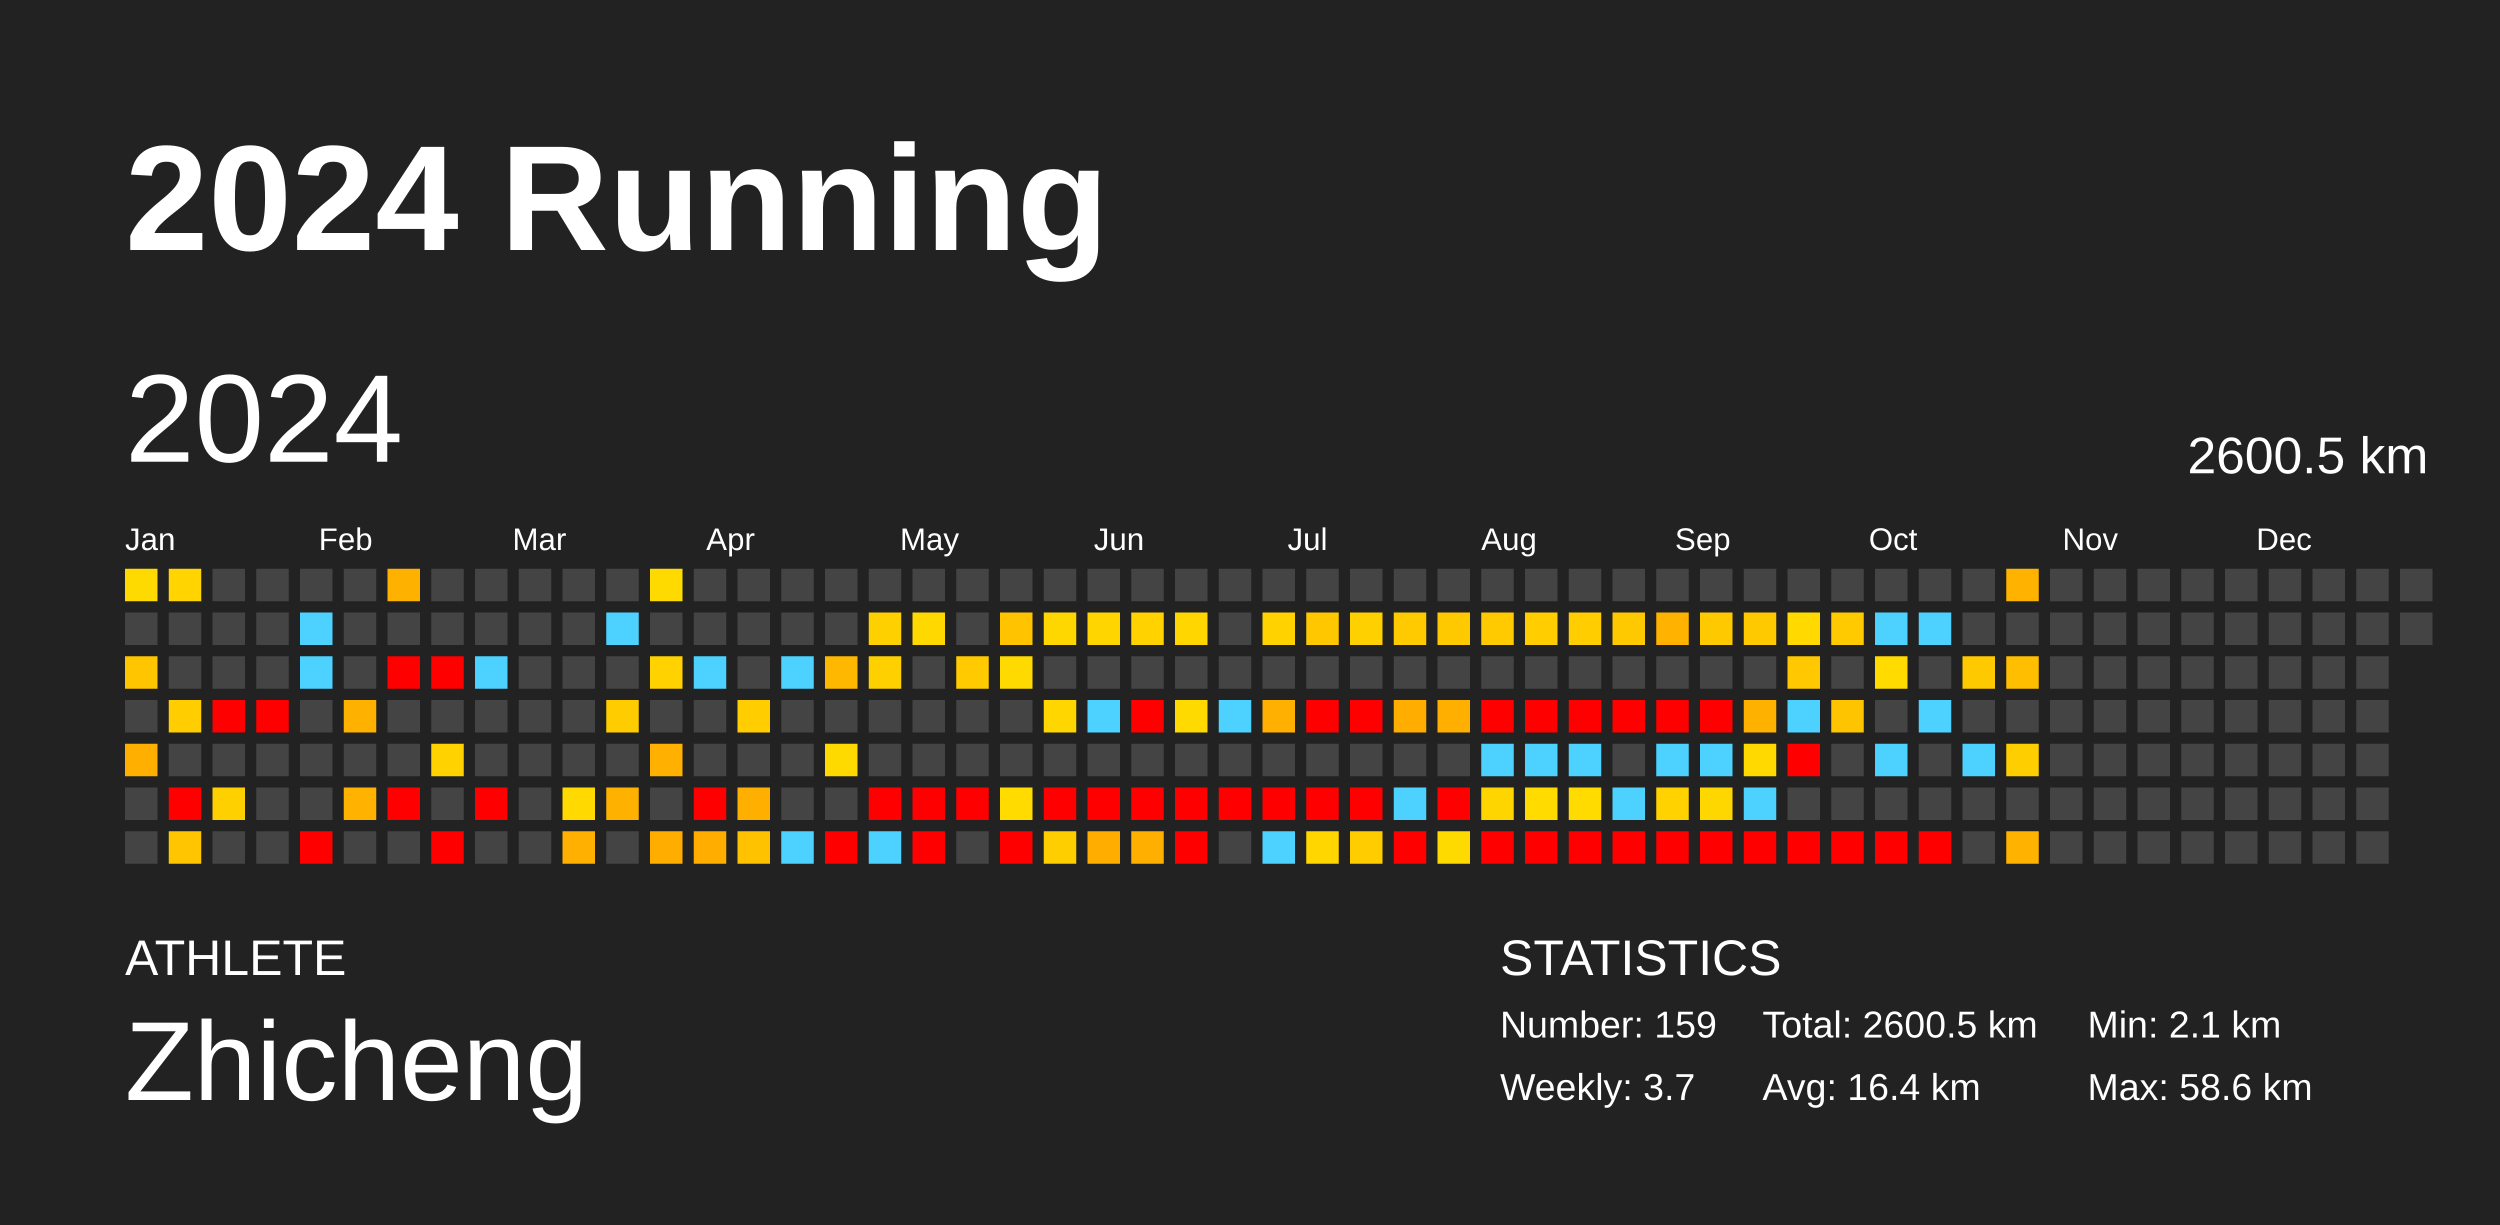
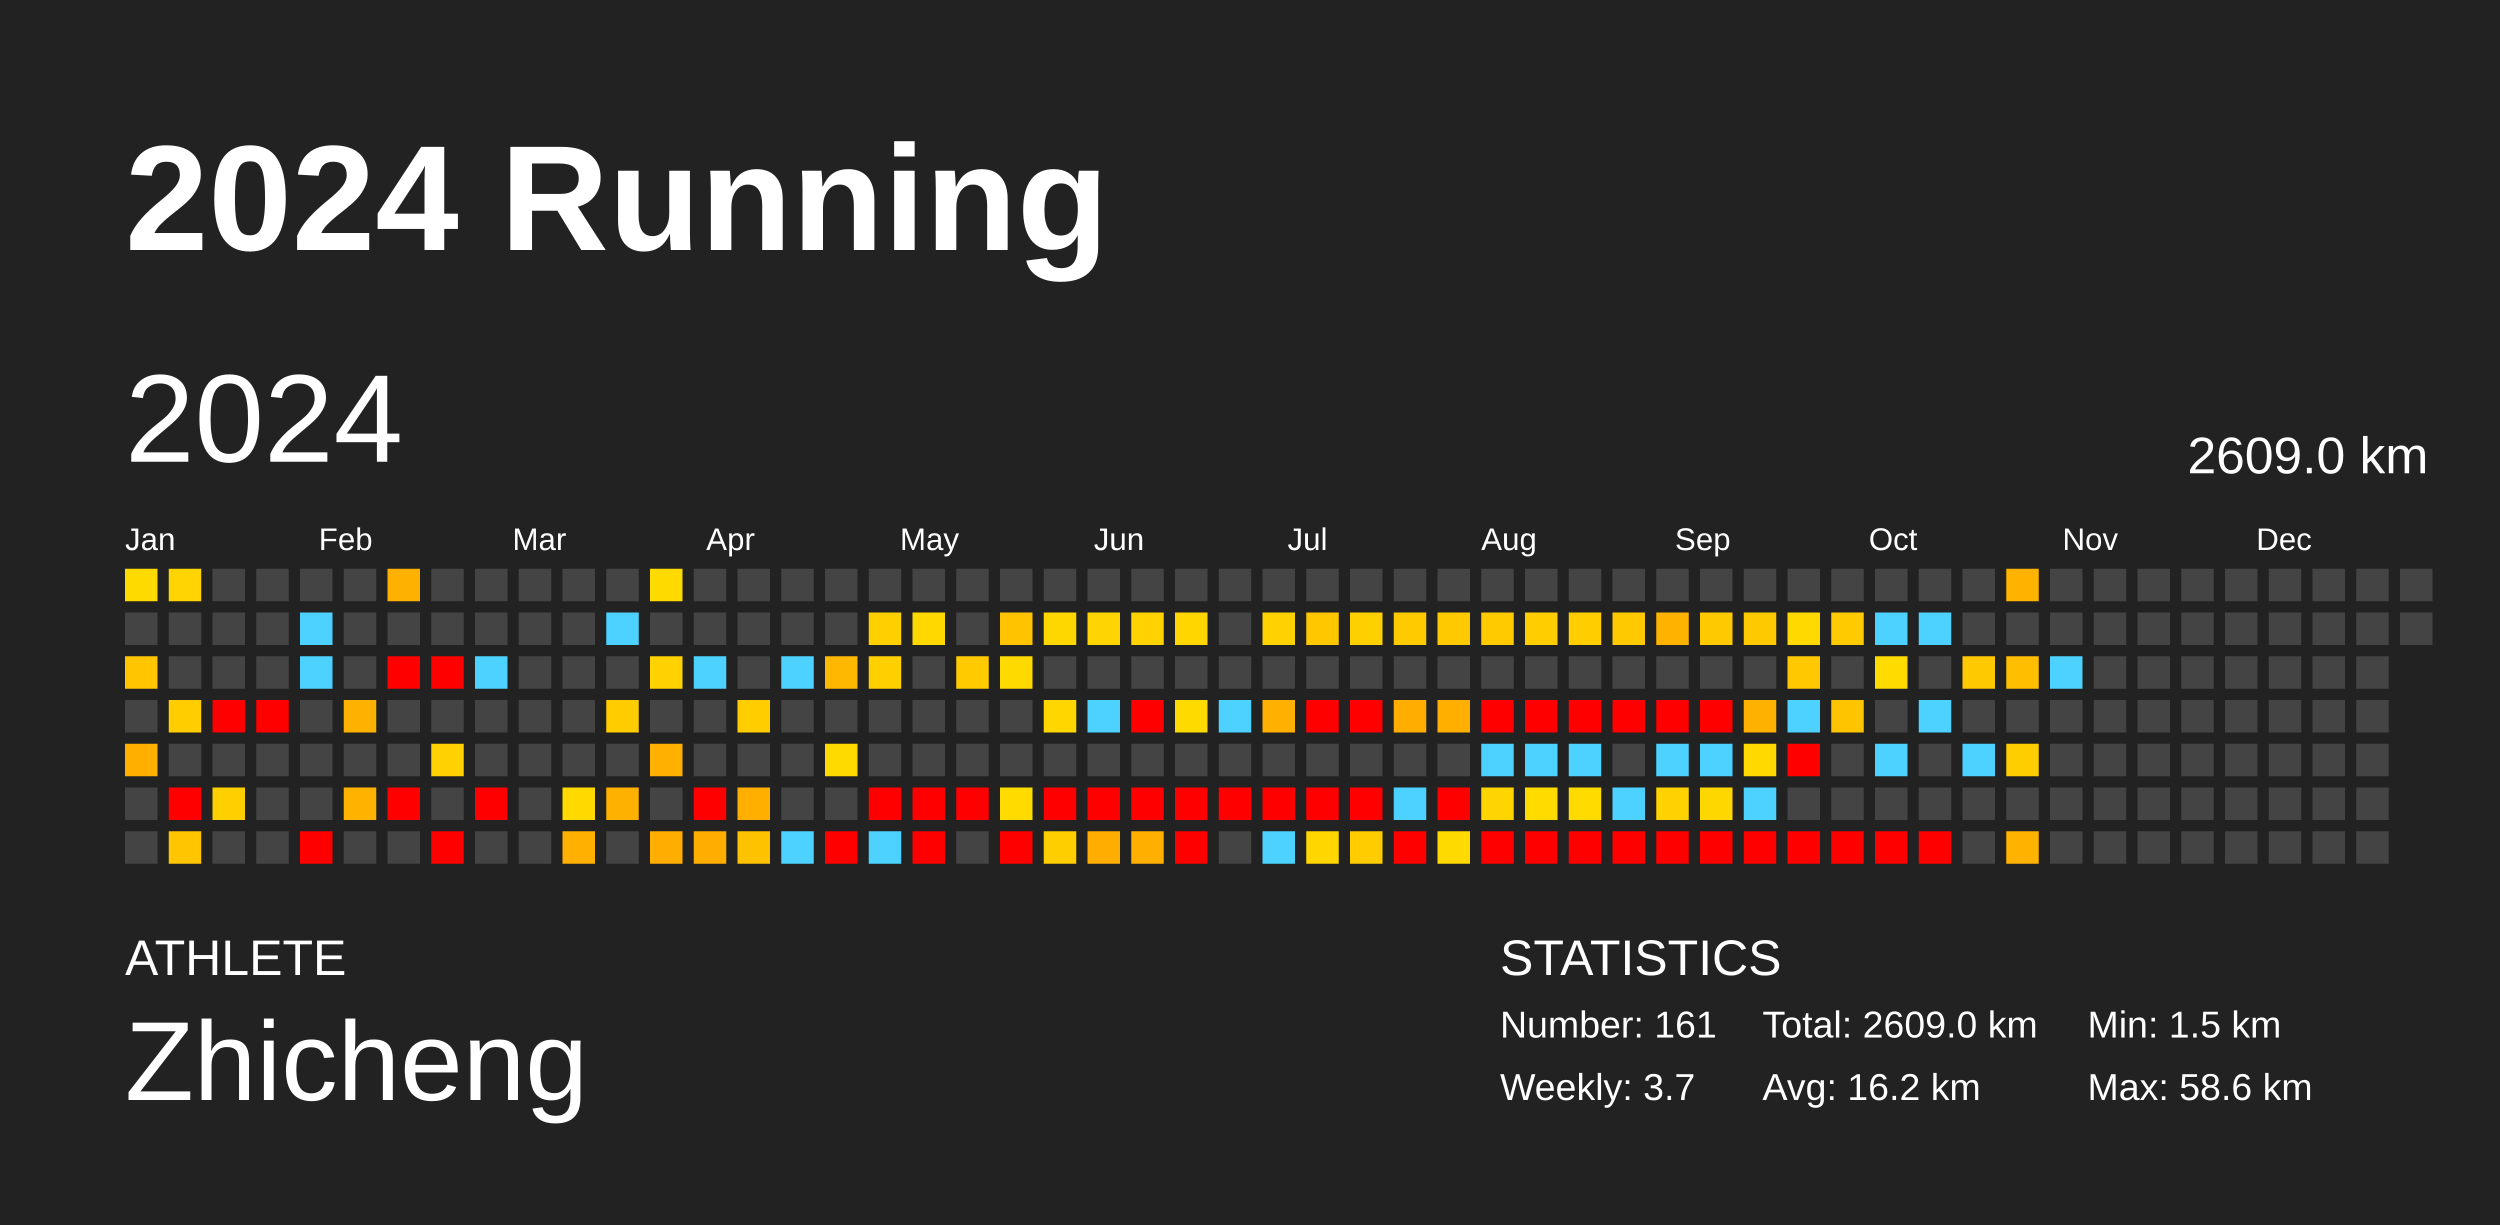
<svg xmlns="http://www.w3.org/2000/svg" baseProfile="full" height="98mm" version="1.1" viewBox="0,0,200,98" width="200mm">
  <defs />
  <rect fill="#222222" height="98" width="200" x="0" y="0" />
  <text fill="#FFFFFF" style="font-size:12px; font-family:Arial; font-weight:bold;" x="10" y="20">2024 Running</text>
  <text fill="#FFFFFF" style="font-size:4px; font-family:Arial" x="10" y="78">ATHLETE</text>
  <text fill="#FFFFFF" style="font-size:9px; font-family:Arial" x="10" y="88">Zhicheng</text>
  <text fill="#FFFFFF" style="font-size:4px; font-family:Arial" x="120" y="78">STATISTICS</text>
-   <text fill="#FFFFFF" style="font-size:3px; font-family:Arial" x="120" y="83">Number: 159</text>
+   <text fill="#FFFFFF" style="font-size:3px; font-family:Arial" x="120" y="83">Number: 161</text>
  <text fill="#FFFFFF" style="font-size:3px; font-family:Arial" x="120" y="88">Weekly: 3.7</text>
-   <text fill="#FFFFFF" style="font-size:3px; font-family:Arial" x="141" y="83">Total: 2600.5 km</text>
-   <text fill="#FFFFFF" style="font-size:3px; font-family:Arial" x="141" y="88">Avg: 16.4 km</text>
-   <text fill="#FFFFFF" style="font-size:3px; font-family:Arial" x="167" y="83">Min: 2.1 km</text>
+   <text fill="#FFFFFF" style="font-size:3px; font-family:Arial" x="141" y="83">Total: 2609.0 km</text>
+   <text fill="#FFFFFF" style="font-size:3px; font-family:Arial" x="141" y="88">Avg: 16.2 km</text>
+   <text fill="#FFFFFF" style="font-size:3px; font-family:Arial" x="167" y="83">Min: 1.5 km</text>
  <text fill="#FFFFFF" style="font-size:3px; font-family:Arial" x="167" y="88">Max: 58.6 km</text>
  <text dominant-baseline="hanging" fill="#FFFFFF" style="font-size:10.0px; font-family:Arial;" x="10" y="30">2024</text>
-   <text dominant-baseline="hanging" fill="#FFFFFF" style="font-size:4.125px; font-family:Arial;" x="175" y="35">2600.5 km</text>
+   <text dominant-baseline="hanging" fill="#FFFFFF" style="font-size:4.125px; font-family:Arial;" x="175" y="35">2609.0 km</text>
  <text fill="#FFFFFF" style="font-size:2.5px; font-family:Arial" x="10.0" y="44">Jan</text>
  <text fill="#FFFFFF" style="font-size:2.5px; font-family:Arial" x="25.5" y="44">Feb</text>
  <text fill="#FFFFFF" style="font-size:2.5px; font-family:Arial" x="41.0" y="44">Mar</text>
  <text fill="#FFFFFF" style="font-size:2.5px; font-family:Arial" x="56.5" y="44">Apr</text>
  <text fill="#FFFFFF" style="font-size:2.5px; font-family:Arial" x="72.0" y="44">May</text>
  <text fill="#FFFFFF" style="font-size:2.5px; font-family:Arial" x="87.5" y="44">Jun</text>
  <text fill="#FFFFFF" style="font-size:2.5px; font-family:Arial" x="103.0" y="44">Jul</text>
  <text fill="#FFFFFF" style="font-size:2.5px; font-family:Arial" x="118.5" y="44">Aug</text>
  <text fill="#FFFFFF" style="font-size:2.5px; font-family:Arial" x="134.0" y="44">Sep</text>
  <text fill="#FFFFFF" style="font-size:2.5px; font-family:Arial" x="149.5" y="44">Oct</text>
  <text fill="#FFFFFF" style="font-size:2.5px; font-family:Arial" x="165.0" y="44">Nov</text>
  <text fill="#FFFFFF" style="font-size:2.5px; font-family:Arial" x="180.5" y="44">Dec</text>
  <rect fill="#ffda00" height="2.6" width="2.6" x="10.0" y="45.5" />
  <rect fill="#444444" height="2.6" width="2.6" x="10.0" y="49.0" />
  <rect fill="#ffc600" height="2.6" width="2.6" x="10.0" y="52.5" />
  <rect fill="#444444" height="2.6" width="2.6" x="10.0" y="56.0" />
  <rect fill="#ffaf00" height="2.6" width="2.6" x="10.0" y="59.5" />
  <rect fill="#444444" height="2.6" width="2.6" x="10.0" y="63.0" />
  <rect fill="#444444" height="2.6" width="2.6" x="10.0" y="66.5" />
  <rect fill="#ffd400" height="2.6" width="2.6" x="13.5" y="45.5" />
  <rect fill="#444444" height="2.6" width="2.6" x="13.5" y="49.0" />
  <rect fill="#444444" height="2.6" width="2.6" x="13.5" y="52.5" />
  <rect fill="#ffcd00" height="2.6" width="2.6" x="13.5" y="56.0" />
  <rect fill="#444444" height="2.6" width="2.6" x="13.5" y="59.5" />
  <rect fill="red" height="2.6" width="2.6" x="13.5" y="63.0" />
  <rect fill="#ffc500" height="2.6" width="2.6" x="13.5" y="66.5" />
  <rect fill="#444444" height="2.6" width="2.6" x="17.0" y="45.5" />
  <rect fill="#444444" height="2.6" width="2.6" x="17.0" y="49.0" />
  <rect fill="#444444" height="2.6" width="2.6" x="17.0" y="52.5" />
  <rect fill="red" height="2.6" width="2.6" x="17.0" y="56.0" />
  <rect fill="#444444" height="2.6" width="2.6" x="17.0" y="59.5" />
  <rect fill="#ffd000" height="2.6" width="2.6" x="17.0" y="63.0" />
  <rect fill="#444444" height="2.6" width="2.6" x="17.0" y="66.5" />
  <rect fill="#444444" height="2.6" width="2.6" x="20.5" y="45.5" />
  <rect fill="#444444" height="2.6" width="2.6" x="20.5" y="49.0" />
  <rect fill="#444444" height="2.6" width="2.6" x="20.5" y="52.5" />
  <rect fill="red" height="2.6" width="2.6" x="20.5" y="56.0" />
  <rect fill="#444444" height="2.6" width="2.6" x="20.5" y="59.5" />
  <rect fill="#444444" height="2.6" width="2.6" x="20.5" y="63.0" />
  <rect fill="#444444" height="2.6" width="2.6" x="20.5" y="66.5" />
  <rect fill="#444444" height="2.6" width="2.6" x="24.0" y="45.5" />
  <rect fill="#4dd2ff" height="2.6" width="2.6" x="24.0" y="49.0" />
  <rect fill="#4dd2ff" height="2.6" width="2.6" x="24.0" y="52.5" />
  <rect fill="#444444" height="2.6" width="2.6" x="24.0" y="56.0" />
  <rect fill="#444444" height="2.6" width="2.6" x="24.0" y="59.5" />
  <rect fill="#444444" height="2.6" width="2.6" x="24.0" y="63.0" />
  <rect fill="red" height="2.6" width="2.6" x="24.0" y="66.5" />
  <rect fill="#444444" height="2.6" width="2.6" x="27.5" y="45.5" />
  <rect fill="#444444" height="2.6" width="2.6" x="27.5" y="49.0" />
  <rect fill="#444444" height="2.6" width="2.6" x="27.5" y="52.5" />
  <rect fill="#ffb100" height="2.6" width="2.6" x="27.5" y="56.0" />
  <rect fill="#444444" height="2.6" width="2.6" x="27.5" y="59.5" />
  <rect fill="#ffb300" height="2.6" width="2.6" x="27.5" y="63.0" />
  <rect fill="#444444" height="2.6" width="2.6" x="27.5" y="66.5" />
  <rect fill="#ffb100" height="2.6" width="2.6" x="31.0" y="45.5" />
  <rect fill="#444444" height="2.6" width="2.6" x="31.0" y="49.0" />
  <rect fill="red" height="2.6" width="2.6" x="31.0" y="52.5" />
  <rect fill="#444444" height="2.6" width="2.6" x="31.0" y="56.0" />
  <rect fill="#444444" height="2.6" width="2.6" x="31.0" y="59.5" />
  <rect fill="red" height="2.6" width="2.6" x="31.0" y="63.0" />
  <rect fill="#444444" height="2.6" width="2.6" x="31.0" y="66.5" />
  <rect fill="#444444" height="2.6" width="2.6" x="34.5" y="45.5" />
  <rect fill="#444444" height="2.6" width="2.6" x="34.5" y="49.0" />
  <rect fill="red" height="2.6" width="2.6" x="34.5" y="52.5" />
  <rect fill="#444444" height="2.6" width="2.6" x="34.5" y="56.0" />
  <rect fill="#ffd200" height="2.6" width="2.6" x="34.5" y="59.5" />
  <rect fill="#444444" height="2.6" width="2.6" x="34.5" y="63.0" />
  <rect fill="red" height="2.6" width="2.6" x="34.5" y="66.5" />
  <rect fill="#444444" height="2.6" width="2.6" x="38.0" y="45.5" />
  <rect fill="#444444" height="2.6" width="2.6" x="38.0" y="49.0" />
  <rect fill="#4dd2ff" height="2.6" width="2.6" x="38.0" y="52.5" />
  <rect fill="#444444" height="2.6" width="2.6" x="38.0" y="56.0" />
  <rect fill="#444444" height="2.6" width="2.6" x="38.0" y="59.5" />
  <rect fill="red" height="2.6" width="2.6" x="38.0" y="63.0" />
  <rect fill="#444444" height="2.6" width="2.6" x="38.0" y="66.5" />
  <rect fill="#444444" height="2.6" width="2.6" x="41.5" y="45.5" />
  <rect fill="#444444" height="2.6" width="2.6" x="41.5" y="49.0" />
  <rect fill="#444444" height="2.6" width="2.6" x="41.5" y="52.5" />
  <rect fill="#444444" height="2.6" width="2.6" x="41.5" y="56.0" />
  <rect fill="#444444" height="2.6" width="2.6" x="41.5" y="59.5" />
  <rect fill="#444444" height="2.6" width="2.6" x="41.5" y="63.0" />
  <rect fill="#444444" height="2.6" width="2.6" x="41.5" y="66.5" />
  <rect fill="#444444" height="2.6" width="2.6" x="45.0" y="45.5" />
  <rect fill="#444444" height="2.6" width="2.6" x="45.0" y="49.0" />
  <rect fill="#444444" height="2.6" width="2.6" x="45.0" y="52.5" />
  <rect fill="#444444" height="2.6" width="2.6" x="45.0" y="56.0" />
  <rect fill="#444444" height="2.6" width="2.6" x="45.0" y="59.5" />
  <rect fill="#ffd900" height="2.6" width="2.6" x="45.0" y="63.0" />
  <rect fill="#ffb000" height="2.6" width="2.6" x="45.0" y="66.5" />
  <rect fill="#444444" height="2.6" width="2.6" x="48.5" y="45.5" />
  <rect fill="#4dd2ff" height="2.6" width="2.6" x="48.5" y="49.0" />
  <rect fill="#444444" height="2.6" width="2.6" x="48.5" y="52.5" />
  <rect fill="#ffcc00" height="2.6" width="2.6" x="48.5" y="56.0" />
  <rect fill="#444444" height="2.6" width="2.6" x="48.5" y="59.5" />
  <rect fill="#ffb100" height="2.6" width="2.6" x="48.5" y="63.0" />
  <rect fill="#444444" height="2.6" width="2.6" x="48.5" y="66.5" />
  <rect fill="#ffda00" height="2.6" width="2.6" x="52.0" y="45.5" />
  <rect fill="#444444" height="2.6" width="2.6" x="52.0" y="49.0" />
  <rect fill="#ffd200" height="2.6" width="2.6" x="52.0" y="52.5" />
  <rect fill="#444444" height="2.6" width="2.6" x="52.0" y="56.0" />
  <rect fill="#ffb000" height="2.6" width="2.6" x="52.0" y="59.5" />
  <rect fill="#444444" height="2.6" width="2.6" x="52.0" y="63.0" />
  <rect fill="#ffae00" height="2.6" width="2.6" x="52.0" y="66.5" />
  <rect fill="#444444" height="2.6" width="2.6" x="55.5" y="45.5" />
  <rect fill="#444444" height="2.6" width="2.6" x="55.5" y="49.0" />
  <rect fill="#4dd2ff" height="2.6" width="2.6" x="55.5" y="52.5" />
  <rect fill="#444444" height="2.6" width="2.6" x="55.5" y="56.0" />
  <rect fill="#444444" height="2.6" width="2.6" x="55.5" y="59.5" />
  <rect fill="red" height="2.6" width="2.6" x="55.5" y="63.0" />
  <rect fill="#ffae00" height="2.6" width="2.6" x="55.5" y="66.5" />
  <rect fill="#444444" height="2.6" width="2.6" x="59.0" y="45.5" />
  <rect fill="#444444" height="2.6" width="2.6" x="59.0" y="49.0" />
  <rect fill="#444444" height="2.6" width="2.6" x="59.0" y="52.5" />
  <rect fill="#ffcd00" height="2.6" width="2.6" x="59.0" y="56.0" />
  <rect fill="#444444" height="2.6" width="2.6" x="59.0" y="59.5" />
  <rect fill="#ffaf00" height="2.6" width="2.6" x="59.0" y="63.0" />
  <rect fill="#ffc200" height="2.6" width="2.6" x="59.0" y="66.5" />
  <rect fill="#444444" height="2.6" width="2.6" x="62.5" y="45.5" />
  <rect fill="#444444" height="2.6" width="2.6" x="62.5" y="49.0" />
  <rect fill="#4dd2ff" height="2.6" width="2.6" x="62.5" y="52.5" />
  <rect fill="#444444" height="2.6" width="2.6" x="62.5" y="56.0" />
  <rect fill="#444444" height="2.6" width="2.6" x="62.5" y="59.5" />
  <rect fill="#444444" height="2.6" width="2.6" x="62.5" y="63.0" />
  <rect fill="#4dd2ff" height="2.6" width="2.6" x="62.5" y="66.5" />
  <rect fill="#444444" height="2.6" width="2.6" x="66.0" y="45.5" />
  <rect fill="#444444" height="2.6" width="2.6" x="66.0" y="49.0" />
  <rect fill="#ffb800" height="2.6" width="2.6" x="66.0" y="52.5" />
  <rect fill="#444444" height="2.6" width="2.6" x="66.0" y="56.0" />
  <rect fill="#ffda00" height="2.6" width="2.6" x="66.0" y="59.5" />
  <rect fill="#444444" height="2.6" width="2.6" x="66.0" y="63.0" />
  <rect fill="red" height="2.6" width="2.6" x="66.0" y="66.5" />
  <rect fill="#444444" height="2.6" width="2.6" x="69.5" y="45.5" />
  <rect fill="#ffd000" height="2.6" width="2.6" x="69.5" y="49.0" />
  <rect fill="#ffd000" height="2.6" width="2.6" x="69.5" y="52.5" />
  <rect fill="#444444" height="2.6" width="2.6" x="69.5" y="56.0" />
  <rect fill="#444444" height="2.6" width="2.6" x="69.5" y="59.5" />
  <rect fill="red" height="2.6" width="2.6" x="69.5" y="63.0" />
  <rect fill="#4dd2ff" height="2.6" width="2.6" x="69.5" y="66.5" />
  <rect fill="#444444" height="2.6" width="2.6" x="73.0" y="45.5" />
  <rect fill="#ffd800" height="2.6" width="2.6" x="73.0" y="49.0" />
  <rect fill="#444444" height="2.6" width="2.6" x="73.0" y="52.5" />
  <rect fill="#444444" height="2.6" width="2.6" x="73.0" y="56.0" />
  <rect fill="#444444" height="2.6" width="2.6" x="73.0" y="59.5" />
  <rect fill="red" height="2.6" width="2.6" x="73.0" y="63.0" />
  <rect fill="red" height="2.6" width="2.6" x="73.0" y="66.5" />
  <rect fill="#444444" height="2.6" width="2.6" x="76.5" y="45.5" />
  <rect fill="#444444" height="2.6" width="2.6" x="76.5" y="49.0" />
  <rect fill="#ffcb00" height="2.6" width="2.6" x="76.5" y="52.5" />
  <rect fill="#444444" height="2.6" width="2.6" x="76.5" y="56.0" />
  <rect fill="#444444" height="2.6" width="2.6" x="76.5" y="59.5" />
  <rect fill="red" height="2.6" width="2.6" x="76.5" y="63.0" />
  <rect fill="#444444" height="2.6" width="2.6" x="76.5" y="66.5" />
  <rect fill="#444444" height="2.6" width="2.6" x="80.0" y="45.5" />
  <rect fill="#ffc300" height="2.6" width="2.6" x="80.0" y="49.0" />
  <rect fill="#ffda00" height="2.6" width="2.6" x="80.0" y="52.5" />
  <rect fill="#444444" height="2.6" width="2.6" x="80.0" y="56.0" />
  <rect fill="#444444" height="2.6" width="2.6" x="80.0" y="59.5" />
  <rect fill="#ffdb00" height="2.6" width="2.6" x="80.0" y="63.0" />
  <rect fill="red" height="2.6" width="2.6" x="80.0" y="66.5" />
  <rect fill="#444444" height="2.6" width="2.6" x="83.5" y="45.5" />
  <rect fill="#ffd700" height="2.6" width="2.6" x="83.5" y="49.0" />
  <rect fill="#444444" height="2.6" width="2.6" x="83.5" y="52.5" />
  <rect fill="#ffd600" height="2.6" width="2.6" x="83.5" y="56.0" />
  <rect fill="#444444" height="2.6" width="2.6" x="83.5" y="59.5" />
  <rect fill="red" height="2.6" width="2.6" x="83.5" y="63.0" />
  <rect fill="#ffce00" height="2.6" width="2.6" x="83.5" y="66.5" />
  <rect fill="#444444" height="2.6" width="2.6" x="87.0" y="45.5" />
  <rect fill="#ffd500" height="2.6" width="2.6" x="87.0" y="49.0" />
  <rect fill="#444444" height="2.6" width="2.6" x="87.0" y="52.5" />
  <rect fill="#4dd2ff" height="2.6" width="2.6" x="87.0" y="56.0" />
  <rect fill="#444444" height="2.6" width="2.6" x="87.0" y="59.5" />
  <rect fill="red" height="2.6" width="2.6" x="87.0" y="63.0" />
  <rect fill="#ffae00" height="2.6" width="2.6" x="87.0" y="66.5" />
  <rect fill="#444444" height="2.6" width="2.6" x="90.5" y="45.5" />
  <rect fill="#ffd200" height="2.6" width="2.6" x="90.5" y="49.0" />
  <rect fill="#444444" height="2.6" width="2.6" x="90.5" y="52.5" />
  <rect fill="red" height="2.6" width="2.6" x="90.5" y="56.0" />
  <rect fill="#444444" height="2.6" width="2.6" x="90.5" y="59.5" />
  <rect fill="red" height="2.6" width="2.6" x="90.5" y="63.0" />
  <rect fill="#ffaf00" height="2.6" width="2.6" x="90.5" y="66.5" />
  <rect fill="#444444" height="2.6" width="2.6" x="94.0" y="45.5" />
  <rect fill="#ffd600" height="2.6" width="2.6" x="94.0" y="49.0" />
  <rect fill="#444444" height="2.6" width="2.6" x="94.0" y="52.5" />
  <rect fill="#ffda00" height="2.6" width="2.6" x="94.0" y="56.0" />
  <rect fill="#444444" height="2.6" width="2.6" x="94.0" y="59.5" />
  <rect fill="red" height="2.6" width="2.6" x="94.0" y="63.0" />
  <rect fill="red" height="2.6" width="2.6" x="94.0" y="66.5" />
  <rect fill="#444444" height="2.6" width="2.6" x="97.5" y="45.5" />
  <rect fill="#444444" height="2.6" width="2.6" x="97.5" y="49.0" />
  <rect fill="#444444" height="2.6" width="2.6" x="97.5" y="52.5" />
  <rect fill="#4dd2ff" height="2.6" width="2.6" x="97.5" y="56.0" />
  <rect fill="#444444" height="2.6" width="2.6" x="97.5" y="59.5" />
  <rect fill="red" height="2.6" width="2.6" x="97.5" y="63.0" />
  <rect fill="#444444" height="2.6" width="2.6" x="97.5" y="66.5" />
  <rect fill="#444444" height="2.6" width="2.6" x="101.0" y="45.5" />
  <rect fill="#ffd200" height="2.6" width="2.6" x="101.0" y="49.0" />
  <rect fill="#444444" height="2.6" width="2.6" x="101.0" y="52.5" />
  <rect fill="#ffb000" height="2.6" width="2.6" x="101.0" y="56.0" />
  <rect fill="#444444" height="2.6" width="2.6" x="101.0" y="59.5" />
  <rect fill="red" height="2.6" width="2.6" x="101.0" y="63.0" />
  <rect fill="#4dd2ff" height="2.6" width="2.6" x="101.0" y="66.5" />
  <rect fill="#444444" height="2.6" width="2.6" x="104.5" y="45.5" />
  <rect fill="#ffc700" height="2.6" width="2.6" x="104.5" y="49.0" />
  <rect fill="#444444" height="2.6" width="2.6" x="104.5" y="52.5" />
  <rect fill="red" height="2.6" width="2.6" x="104.5" y="56.0" />
  <rect fill="#444444" height="2.6" width="2.6" x="104.5" y="59.5" />
  <rect fill="red" height="2.6" width="2.6" x="104.5" y="63.0" />
  <rect fill="#ffd600" height="2.6" width="2.6" x="104.5" y="66.5" />
  <rect fill="#444444" height="2.6" width="2.6" x="108.0" y="45.5" />
  <rect fill="#ffd000" height="2.6" width="2.6" x="108.0" y="49.0" />
  <rect fill="#444444" height="2.6" width="2.6" x="108.0" y="52.5" />
  <rect fill="red" height="2.6" width="2.6" x="108.0" y="56.0" />
  <rect fill="#444444" height="2.6" width="2.6" x="108.0" y="59.5" />
  <rect fill="red" height="2.6" width="2.6" x="108.0" y="63.0" />
  <rect fill="#ffcc00" height="2.6" width="2.6" x="108.0" y="66.5" />
  <rect fill="#444444" height="2.6" width="2.6" x="111.5" y="45.5" />
  <rect fill="#ffcb00" height="2.6" width="2.6" x="111.5" y="49.0" />
  <rect fill="#444444" height="2.6" width="2.6" x="111.5" y="52.5" />
  <rect fill="#ffae00" height="2.6" width="2.6" x="111.5" y="56.0" />
  <rect fill="#444444" height="2.6" width="2.6" x="111.5" y="59.5" />
  <rect fill="#4dd2ff" height="2.6" width="2.6" x="111.5" y="63.0" />
  <rect fill="red" height="2.6" width="2.6" x="111.5" y="66.5" />
  <rect fill="#444444" height="2.6" width="2.6" x="115.0" y="45.5" />
  <rect fill="#ffc900" height="2.6" width="2.6" x="115.0" y="49.0" />
  <rect fill="#444444" height="2.6" width="2.6" x="115.0" y="52.5" />
  <rect fill="#ffaf00" height="2.6" width="2.6" x="115.0" y="56.0" />
  <rect fill="#444444" height="2.6" width="2.6" x="115.0" y="59.5" />
  <rect fill="red" height="2.6" width="2.6" x="115.0" y="63.0" />
  <rect fill="#ffda00" height="2.6" width="2.6" x="115.0" y="66.5" />
  <rect fill="#444444" height="2.6" width="2.6" x="118.5" y="45.5" />
  <rect fill="#ffca00" height="2.6" width="2.6" x="118.5" y="49.0" />
  <rect fill="#444444" height="2.6" width="2.6" x="118.5" y="52.5" />
  <rect fill="red" height="2.6" width="2.6" x="118.5" y="56.0" />
  <rect fill="#4dd2ff" height="2.6" width="2.6" x="118.5" y="59.5" />
  <rect fill="#ffd500" height="2.6" width="2.6" x="118.5" y="63.0" />
  <rect fill="red" height="2.6" width="2.6" x="118.5" y="66.5" />
  <rect fill="#444444" height="2.6" width="2.6" x="122.0" y="45.5" />
  <rect fill="#ffcd00" height="2.6" width="2.6" x="122.0" y="49.0" />
  <rect fill="#444444" height="2.6" width="2.6" x="122.0" y="52.5" />
  <rect fill="red" height="2.6" width="2.6" x="122.0" y="56.0" />
  <rect fill="#4dd2ff" height="2.6" width="2.6" x="122.0" y="59.5" />
  <rect fill="#ffdb00" height="2.6" width="2.6" x="122.0" y="63.0" />
  <rect fill="red" height="2.6" width="2.6" x="122.0" y="66.5" />
  <rect fill="#444444" height="2.6" width="2.6" x="125.5" y="45.5" />
  <rect fill="#ffcd00" height="2.6" width="2.6" x="125.5" y="49.0" />
  <rect fill="#444444" height="2.6" width="2.6" x="125.5" y="52.5" />
  <rect fill="red" height="2.6" width="2.6" x="125.5" y="56.0" />
  <rect fill="#4dd2ff" height="2.6" width="2.6" x="125.5" y="59.5" />
  <rect fill="#ffdb00" height="2.6" width="2.6" x="125.5" y="63.0" />
  <rect fill="red" height="2.6" width="2.6" x="125.5" y="66.5" />
  <rect fill="#444444" height="2.6" width="2.6" x="129.0" y="45.5" />
  <rect fill="#ffc900" height="2.6" width="2.6" x="129.0" y="49.0" />
  <rect fill="#444444" height="2.6" width="2.6" x="129.0" y="52.5" />
  <rect fill="red" height="2.6" width="2.6" x="129.0" y="56.0" />
  <rect fill="#444444" height="2.6" width="2.6" x="129.0" y="59.5" />
  <rect fill="#4dd2ff" height="2.6" width="2.6" x="129.0" y="63.0" />
  <rect fill="red" height="2.6" width="2.6" x="129.0" y="66.5" />
  <rect fill="#444444" height="2.6" width="2.6" x="132.5" y="45.5" />
  <rect fill="#ffb200" height="2.6" width="2.6" x="132.5" y="49.0" />
  <rect fill="#444444" height="2.6" width="2.6" x="132.5" y="52.5" />
  <rect fill="red" height="2.6" width="2.6" x="132.5" y="56.0" />
  <rect fill="#4dd2ff" height="2.6" width="2.6" x="132.5" y="59.5" />
  <rect fill="#ffd200" height="2.6" width="2.6" x="132.5" y="63.0" />
  <rect fill="red" height="2.6" width="2.6" x="132.5" y="66.5" />
  <rect fill="#444444" height="2.6" width="2.6" x="136.0" y="45.5" />
  <rect fill="#ffc900" height="2.6" width="2.6" x="136.0" y="49.0" />
  <rect fill="#444444" height="2.6" width="2.6" x="136.0" y="52.5" />
  <rect fill="red" height="2.6" width="2.6" x="136.0" y="56.0" />
  <rect fill="#4dd2ff" height="2.6" width="2.6" x="136.0" y="59.5" />
  <rect fill="#ffd700" height="2.6" width="2.6" x="136.0" y="63.0" />
  <rect fill="red" height="2.6" width="2.6" x="136.0" y="66.5" />
  <rect fill="#444444" height="2.6" width="2.6" x="139.5" y="45.5" />
  <rect fill="#ffc900" height="2.6" width="2.6" x="139.5" y="49.0" />
  <rect fill="#444444" height="2.6" width="2.6" x="139.5" y="52.5" />
  <rect fill="#ffb100" height="2.6" width="2.6" x="139.5" y="56.0" />
  <rect fill="#ffd900" height="2.6" width="2.6" x="139.5" y="59.5" />
  <rect fill="#4dd2ff" height="2.6" width="2.6" x="139.5" y="63.0" />
  <rect fill="red" height="2.6" width="2.6" x="139.5" y="66.5" />
  <rect fill="#444444" height="2.6" width="2.6" x="143.0" y="45.5" />
  <rect fill="#ffd900" height="2.6" width="2.6" x="143.0" y="49.0" />
  <rect fill="#ffc800" height="2.6" width="2.6" x="143.0" y="52.5" />
  <rect fill="#4dd2ff" height="2.6" width="2.6" x="143.0" y="56.0" />
  <rect fill="red" height="2.6" width="2.6" x="143.0" y="59.5" />
  <rect fill="#444444" height="2.6" width="2.6" x="143.0" y="63.0" />
  <rect fill="red" height="2.6" width="2.6" x="143.0" y="66.5" />
  <rect fill="#444444" height="2.6" width="2.6" x="146.5" y="45.5" />
  <rect fill="#ffcb00" height="2.6" width="2.6" x="146.5" y="49.0" />
  <rect fill="#444444" height="2.6" width="2.6" x="146.5" y="52.5" />
  <rect fill="#ffc400" height="2.6" width="2.6" x="146.5" y="56.0" />
  <rect fill="#444444" height="2.6" width="2.6" x="146.5" y="59.5" />
  <rect fill="#444444" height="2.6" width="2.6" x="146.5" y="63.0" />
  <rect fill="red" height="2.6" width="2.6" x="146.5" y="66.5" />
  <rect fill="#444444" height="2.6" width="2.6" x="150.0" y="45.5" />
  <rect fill="#4dd2ff" height="2.6" width="2.6" x="150.0" y="49.0" />
  <rect fill="#ffdb00" height="2.6" width="2.6" x="150.0" y="52.5" />
  <rect fill="#444444" height="2.6" width="2.6" x="150.0" y="56.0" />
  <rect fill="#4dd2ff" height="2.6" width="2.6" x="150.0" y="59.5" />
  <rect fill="#444444" height="2.6" width="2.6" x="150.0" y="63.0" />
  <rect fill="red" height="2.6" width="2.6" x="150.0" y="66.5" />
  <rect fill="#444444" height="2.6" width="2.6" x="153.5" y="45.5" />
  <rect fill="#4dd2ff" height="2.6" width="2.6" x="153.5" y="49.0" />
  <rect fill="#444444" height="2.6" width="2.6" x="153.5" y="52.5" />
  <rect fill="#4dd2ff" height="2.6" width="2.6" x="153.5" y="56.0" />
  <rect fill="#444444" height="2.6" width="2.6" x="153.5" y="59.5" />
  <rect fill="#444444" height="2.6" width="2.6" x="153.5" y="63.0" />
  <rect fill="red" height="2.6" width="2.6" x="153.5" y="66.5" />
  <rect fill="#444444" height="2.6" width="2.6" x="157.0" y="45.5" />
  <rect fill="#444444" height="2.6" width="2.6" x="157.0" y="49.0" />
  <rect fill="#ffc900" height="2.6" width="2.6" x="157.0" y="52.5" />
  <rect fill="#444444" height="2.6" width="2.6" x="157.0" y="56.0" />
  <rect fill="#4dd2ff" height="2.6" width="2.6" x="157.0" y="59.5" />
  <rect fill="#444444" height="2.6" width="2.6" x="157.0" y="63.0" />
  <rect fill="#444444" height="2.6" width="2.6" x="157.0" y="66.5" />
  <rect fill="#ffb200" height="2.6" width="2.6" x="160.5" y="45.5" />
  <rect fill="#444444" height="2.6" width="2.6" x="160.5" y="49.0" />
  <rect fill="#ffbe00" height="2.6" width="2.6" x="160.5" y="52.5" />
  <rect fill="#444444" height="2.6" width="2.6" x="160.5" y="56.0" />
  <rect fill="#ffce00" height="2.6" width="2.6" x="160.5" y="59.5" />
  <rect fill="#444444" height="2.6" width="2.6" x="160.5" y="63.0" />
  <rect fill="#ffb200" height="2.6" width="2.6" x="160.5" y="66.5" />
  <rect fill="#444444" height="2.6" width="2.6" x="164.0" y="45.5" />
  <rect fill="#444444" height="2.6" width="2.6" x="164.0" y="49.0" />
-   <rect fill="#444444" height="2.6" width="2.6" x="164.0" y="52.5" />
+   <rect fill="#4dd2ff" height="2.6" width="2.6" x="164.0" y="52.5" />
  <rect fill="#444444" height="2.6" width="2.6" x="164.0" y="56.0" />
  <rect fill="#444444" height="2.6" width="2.6" x="164.0" y="59.5" />
  <rect fill="#444444" height="2.6" width="2.6" x="164.0" y="63.0" />
  <rect fill="#444444" height="2.6" width="2.6" x="164.0" y="66.5" />
  <rect fill="#444444" height="2.6" width="2.6" x="167.5" y="45.5" />
  <rect fill="#444444" height="2.6" width="2.6" x="167.5" y="49.0" />
  <rect fill="#444444" height="2.6" width="2.6" x="167.5" y="52.5" />
  <rect fill="#444444" height="2.6" width="2.6" x="167.5" y="56.0" />
  <rect fill="#444444" height="2.6" width="2.6" x="167.5" y="59.5" />
  <rect fill="#444444" height="2.6" width="2.6" x="167.5" y="63.0" />
  <rect fill="#444444" height="2.6" width="2.6" x="167.5" y="66.5" />
  <rect fill="#444444" height="2.6" width="2.6" x="171.0" y="45.5" />
  <rect fill="#444444" height="2.6" width="2.6" x="171.0" y="49.0" />
  <rect fill="#444444" height="2.6" width="2.6" x="171.0" y="52.5" />
  <rect fill="#444444" height="2.6" width="2.6" x="171.0" y="56.0" />
  <rect fill="#444444" height="2.6" width="2.6" x="171.0" y="59.5" />
  <rect fill="#444444" height="2.6" width="2.6" x="171.0" y="63.0" />
  <rect fill="#444444" height="2.6" width="2.6" x="171.0" y="66.5" />
  <rect fill="#444444" height="2.6" width="2.6" x="174.5" y="45.5" />
  <rect fill="#444444" height="2.6" width="2.6" x="174.5" y="49.0" />
  <rect fill="#444444" height="2.6" width="2.6" x="174.5" y="52.5" />
  <rect fill="#444444" height="2.6" width="2.6" x="174.5" y="56.0" />
  <rect fill="#444444" height="2.6" width="2.6" x="174.5" y="59.5" />
  <rect fill="#444444" height="2.6" width="2.6" x="174.5" y="63.0" />
  <rect fill="#444444" height="2.6" width="2.6" x="174.5" y="66.5" />
  <rect fill="#444444" height="2.6" width="2.6" x="178.0" y="45.5" />
  <rect fill="#444444" height="2.6" width="2.6" x="178.0" y="49.0" />
  <rect fill="#444444" height="2.6" width="2.6" x="178.0" y="52.5" />
  <rect fill="#444444" height="2.6" width="2.6" x="178.0" y="56.0" />
  <rect fill="#444444" height="2.6" width="2.6" x="178.0" y="59.5" />
  <rect fill="#444444" height="2.6" width="2.6" x="178.0" y="63.0" />
  <rect fill="#444444" height="2.6" width="2.6" x="178.0" y="66.5" />
  <rect fill="#444444" height="2.6" width="2.6" x="181.5" y="45.5" />
  <rect fill="#444444" height="2.6" width="2.6" x="181.5" y="49.0" />
  <rect fill="#444444" height="2.6" width="2.6" x="181.5" y="52.5" />
  <rect fill="#444444" height="2.6" width="2.6" x="181.5" y="56.0" />
  <rect fill="#444444" height="2.6" width="2.6" x="181.5" y="59.5" />
  <rect fill="#444444" height="2.6" width="2.6" x="181.5" y="63.0" />
  <rect fill="#444444" height="2.6" width="2.6" x="181.5" y="66.5" />
  <rect fill="#444444" height="2.6" width="2.6" x="185.0" y="45.5" />
  <rect fill="#444444" height="2.6" width="2.6" x="185.0" y="49.0" />
  <rect fill="#444444" height="2.6" width="2.6" x="185.0" y="52.5" />
  <rect fill="#444444" height="2.6" width="2.6" x="185.0" y="56.0" />
  <rect fill="#444444" height="2.6" width="2.6" x="185.0" y="59.5" />
  <rect fill="#444444" height="2.6" width="2.6" x="185.0" y="63.0" />
  <rect fill="#444444" height="2.6" width="2.6" x="185.0" y="66.5" />
  <rect fill="#444444" height="2.6" width="2.6" x="188.5" y="45.5" />
  <rect fill="#444444" height="2.6" width="2.6" x="188.5" y="49.0" />
  <rect fill="#444444" height="2.6" width="2.6" x="188.5" y="52.5" />
  <rect fill="#444444" height="2.6" width="2.6" x="188.5" y="56.0" />
  <rect fill="#444444" height="2.6" width="2.6" x="188.5" y="59.5" />
  <rect fill="#444444" height="2.6" width="2.6" x="188.5" y="63.0" />
  <rect fill="#444444" height="2.6" width="2.6" x="188.5" y="66.5" />
  <rect fill="#444444" height="2.6" width="2.6" x="192.0" y="45.5" />
  <rect fill="#444444" height="2.6" width="2.6" x="192.0" y="49.0" />
</svg>
